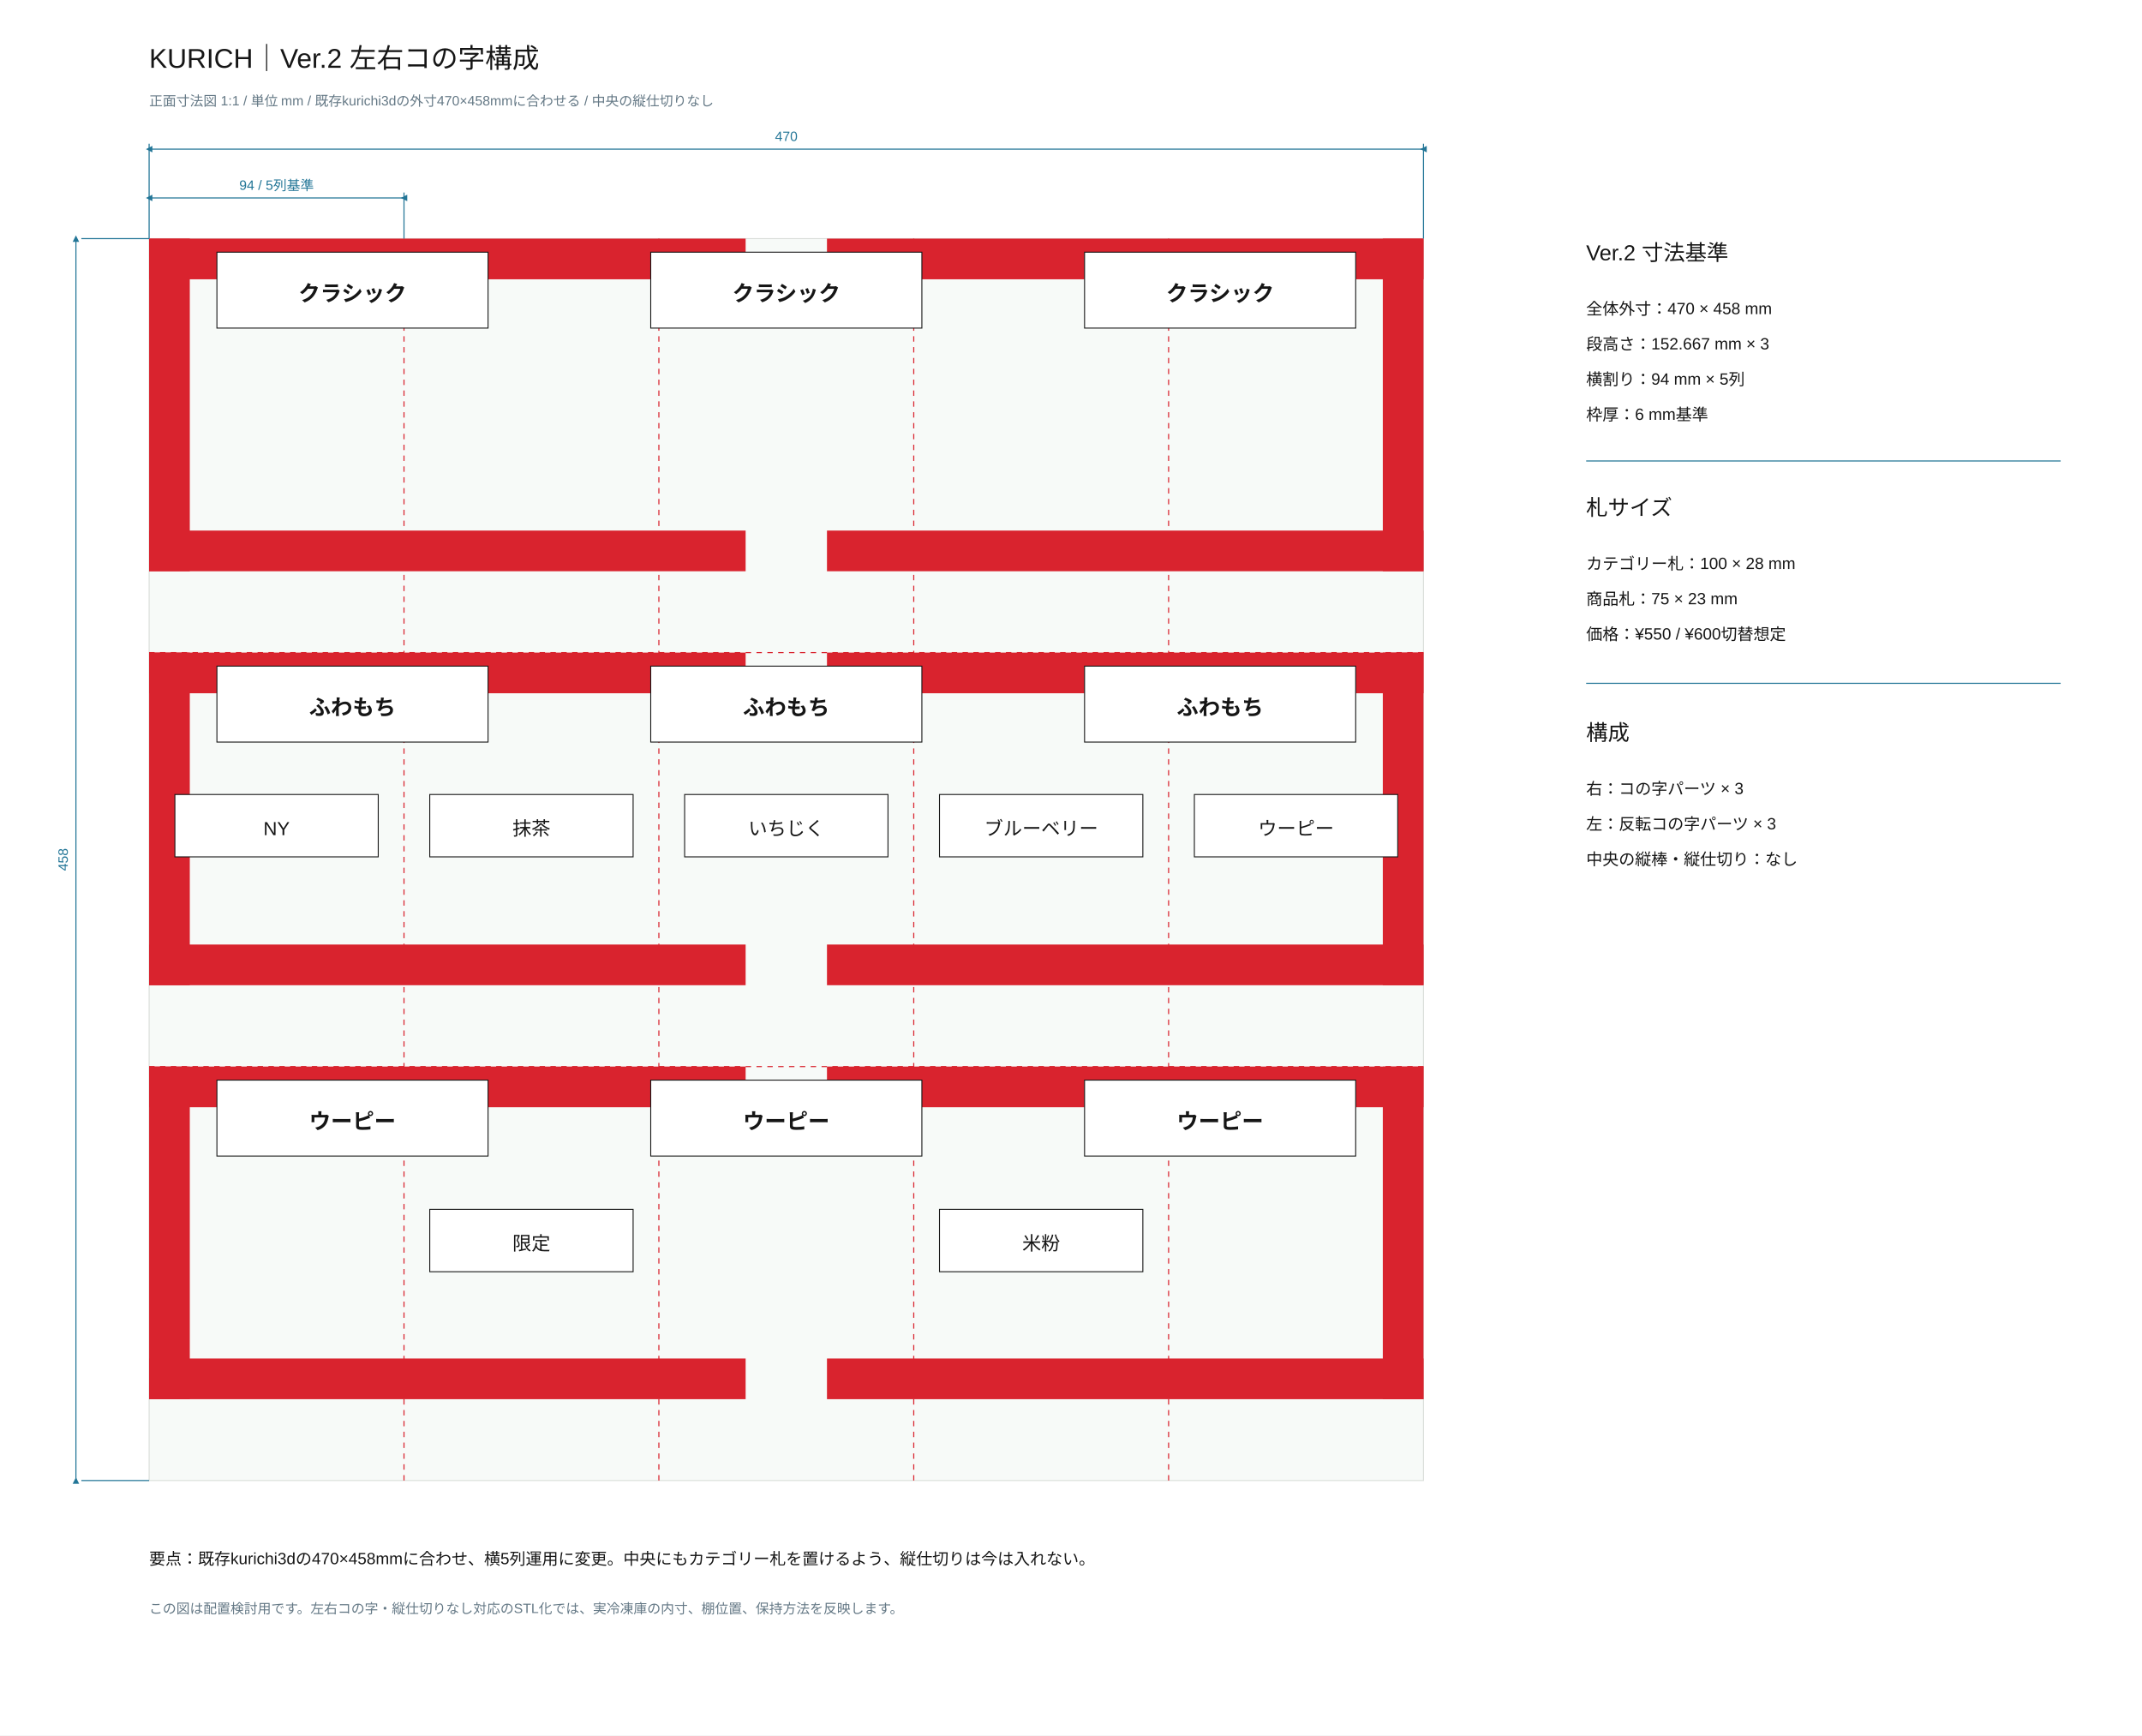
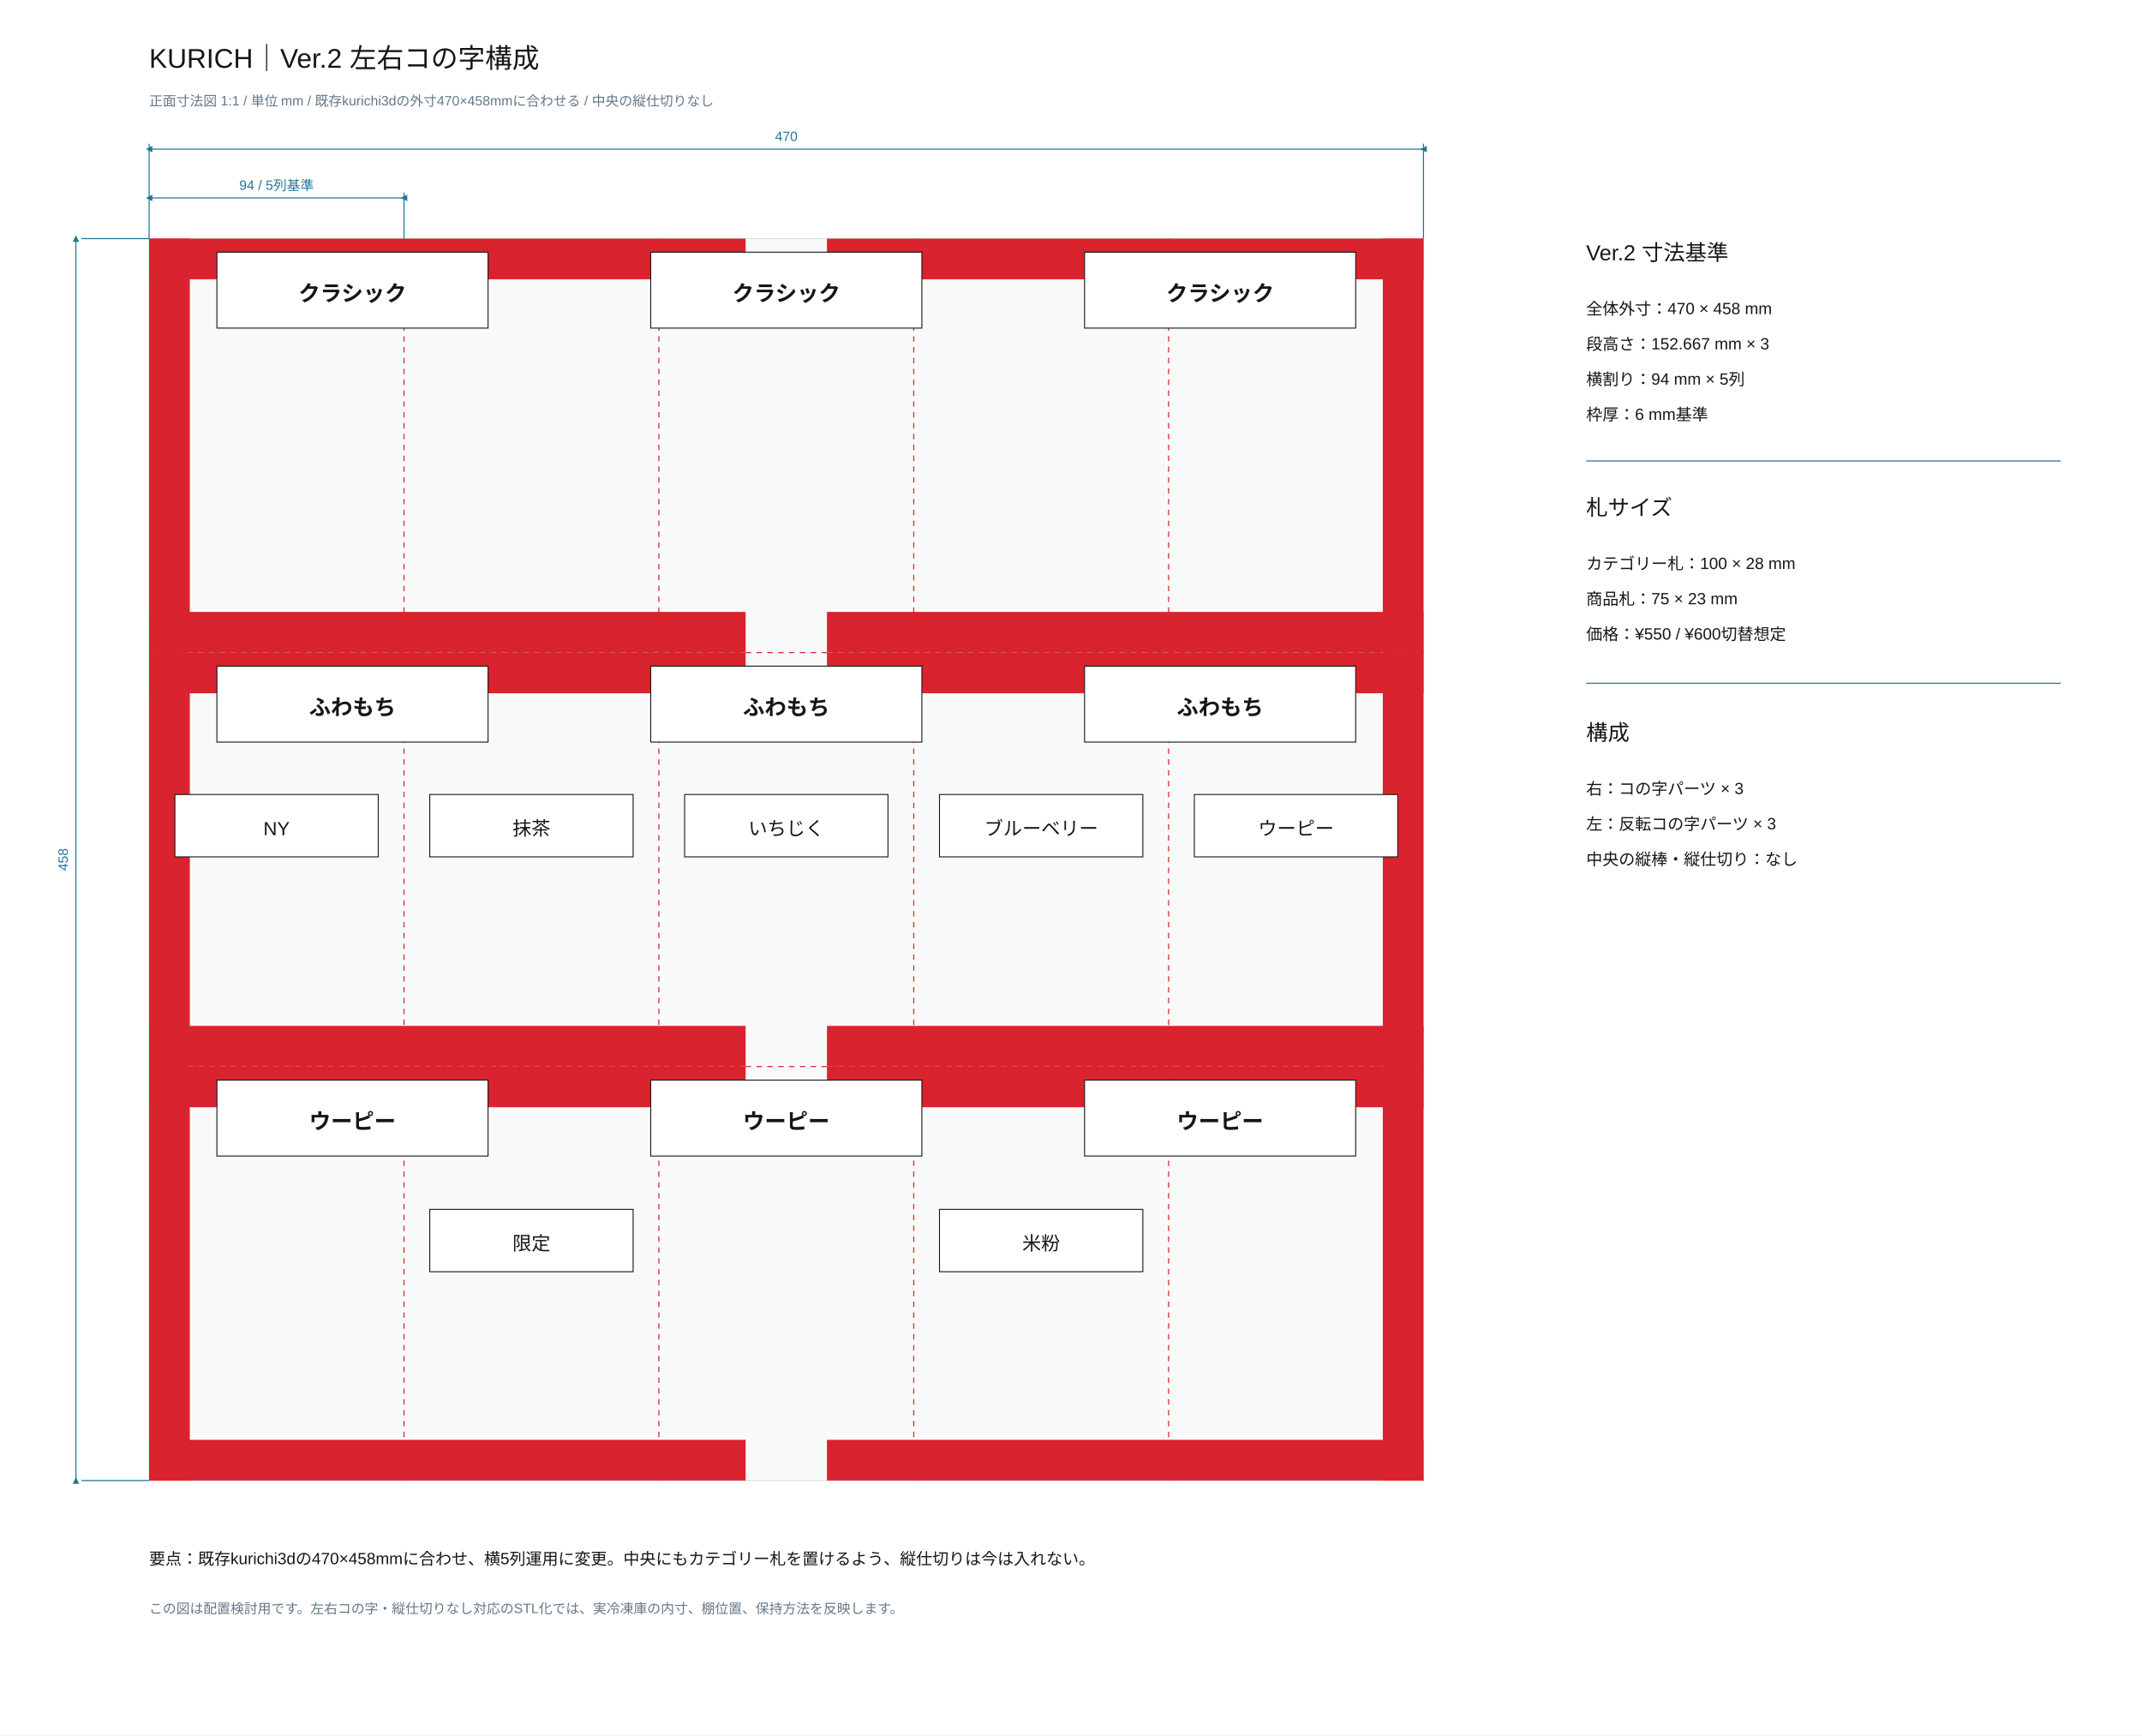
<svg xmlns="http://www.w3.org/2000/svg" width="790mm" height="640mm" viewBox="0 0 790 640" role="img" aria-labelledby="title desc">
  <rect width="790" height="640" fill="#fff" />
  <text x="55" y="25" font-size="10" fill="#161616" font-family="Hiragino Sans, Arial, sans-serif">KURICH｜Ver.2 左右コの字構成</text>
  <text x="55" y="39" font-size="5" fill="#647885" font-family="Hiragino Sans, Arial, sans-serif">正面寸法図 1:1 / 単位 mm / 既存kurichi3dの外寸470×458mmに合わせる / 中央の縦仕切りなし</text>
  <defs>
    <marker id="arrow" markerWidth="6" markerHeight="6" refX="3" refY="3" orient="auto">
      <path d="M0,3 L6,0 L6,6 Z" fill="#237697" />
    </marker>
  </defs>
  <g id="frame" transform="translate(55 88)">
    <rect x="0" y="0" width="470" height="458" fill="#f7faf8" stroke="#d9ddd9" stroke-width="0.35" />
    <g fill="#d9232e">
-       <rect x="0" y="0" width="15" height="122.667" />
+       <rect x="0" y="0" width="15" height="152.667" />
      <rect x="0" y="0" width="220" height="15" />
-       <rect x="0" y="107.667" width="220" height="15" />
-       <rect x="0" y="152.667" width="15" height="122.667" />
+       <rect x="0" y="137.667" width="220" height="15" />
+       <rect x="0" y="152.667" width="15" height="152.667" />
      <rect x="0" y="152.667" width="220" height="15" />
-       <rect x="0" y="260.334" width="220" height="15" />
-       <rect x="0" y="305.334" width="15" height="122.667" />
+       <rect x="0" y="290.334" width="220" height="15" />
+       <rect x="0" y="305.334" width="15" height="152.666" />
      <rect x="0" y="305.334" width="220" height="15" />
-       <rect x="0" y="413.001" width="220" height="15" />
-       <rect x="455" y="0" width="15" height="122.667" />
+       <rect x="0" y="443" width="220" height="15" />
+       <rect x="455" y="0" width="15" height="152.667" />
      <rect x="250" y="0" width="220" height="15" />
-       <rect x="250" y="107.667" width="220" height="15" />
-       <rect x="455" y="152.667" width="15" height="122.667" />
+       <rect x="250" y="137.667" width="220" height="15" />
+       <rect x="455" y="152.667" width="15" height="152.667" />
      <rect x="250" y="152.667" width="220" height="15" />
-       <rect x="250" y="260.334" width="220" height="15" />
-       <rect x="455" y="305.334" width="15" height="122.667" />
+       <rect x="250" y="290.334" width="220" height="15" />
+       <rect x="455" y="305.334" width="15" height="152.666" />
      <rect x="250" y="305.334" width="220" height="15" />
-       <rect x="250" y="413.001" width="220" height="15" />
+       <rect x="250" y="443" width="220" height="15" />
    </g>
    <g stroke="#d9232e" stroke-width="0.4" stroke-dasharray="2 2" fill="none">
      <path d="M0,152.667 L470,152.667" />
      <path d="M0,305.334 L470,305.334" />
      <path d="M94,0 L94,458" />
      <path d="M188,0 L188,458" />
      <path d="M282,0 L282,458" />
      <path d="M376,0 L376,458" />
    </g>
    <g font-family="Hiragino Sans, Arial, sans-serif" text-anchor="middle">
      <g font-size="8" font-weight="700" fill="#161616">
        <rect x="25" y="5" width="100" height="28" fill="#fff" stroke="#161616" stroke-width="0.35" />
        <text x="75" y="23">クラシック</text>
        <rect x="185" y="5" width="100" height="28" fill="#fff" stroke="#161616" stroke-width="0.35" />
        <text x="235" y="23">クラシック</text>
        <rect x="345" y="5" width="100" height="28" fill="#fff" stroke="#161616" stroke-width="0.35" />
        <text x="395" y="23">クラシック</text>
        <rect x="25" y="157.667" width="100" height="28" fill="#fff" stroke="#161616" stroke-width="0.35" />
        <text x="75" y="175.667">ふわもち</text>
        <rect x="185" y="157.667" width="100" height="28" fill="#fff" stroke="#161616" stroke-width="0.35" />
        <text x="235" y="175.667">ふわもち</text>
        <rect x="345" y="157.667" width="100" height="28" fill="#fff" stroke="#161616" stroke-width="0.35" />
        <text x="395" y="175.667">ふわもち</text>
        <rect x="25" y="310.334" width="100" height="28" fill="#fff" stroke="#161616" stroke-width="0.35" />
        <text x="75" y="328.334">ウーピー</text>
        <rect x="185" y="310.334" width="100" height="28" fill="#fff" stroke="#161616" stroke-width="0.35" />
        <text x="235" y="328.334">ウーピー</text>
        <rect x="345" y="310.334" width="100" height="28" fill="#fff" stroke="#161616" stroke-width="0.35" />
        <text x="395" y="328.334">ウーピー</text>
      </g>
      <g font-size="7" fill="#161616">
        <rect x="9.5" y="205" width="75" height="23" fill="#fff" stroke="#161616" stroke-width="0.35" />
        <text x="47" y="220">NY</text>
        <rect x="103.5" y="205" width="75" height="23" fill="#fff" stroke="#161616" stroke-width="0.35" />
        <text x="141" y="220">抹茶</text>
        <rect x="197.5" y="205" width="75" height="23" fill="#fff" stroke="#161616" stroke-width="0.35" />
        <text x="235" y="220">いちじく</text>
        <rect x="291.5" y="205" width="75" height="23" fill="#fff" stroke="#161616" stroke-width="0.35" />
        <text x="329" y="220">ブルーベリー</text>
        <rect x="385.5" y="205" width="75" height="23" fill="#fff" stroke="#161616" stroke-width="0.35" />
        <text x="423" y="220">ウーピー</text>
        <rect x="103.5" y="358" width="75" height="23" fill="#fff" stroke="#161616" stroke-width="0.35" />
        <text x="141" y="373">限定</text>
        <rect x="291.5" y="358" width="75" height="23" fill="#fff" stroke="#161616" stroke-width="0.35" />
        <text x="329" y="373">米粉</text>
      </g>
    </g>
  </g>
  <g stroke="#237697" stroke-width="0.4" fill="none" marker-start="url(#arrow)" marker-end="url(#arrow)">
    <path d="M55,55 L525,55" />
    <path d="M28,88 L28,546" />
    <path d="M55,73 L149,73" />
  </g>
  <g stroke="#237697" stroke-width="0.4" fill="none">
    <path d="M55,88 L55,53" />
    <path d="M525,88 L525,53" />
    <path d="M55,88 L30,88" />
    <path d="M55,546 L30,546" />
    <path d="M149,88 L149,71" />
  </g>
  <g font-family="Hiragino Sans, Arial, sans-serif" fill="#237697" font-size="5" text-anchor="middle">
    <text x="290" y="52">470</text>
    <text transform="translate(25,317) rotate(-90)">458</text>
    <text x="102" y="70">94 / 5列基準</text>
  </g>
  <g font-family="Hiragino Sans, Arial, sans-serif" fill="#161616" font-size="6">
    <text x="585" y="96" font-size="8">Ver.2 寸法基準</text>
    <text x="585" y="116">全体外寸：470 × 458 mm</text>
    <text x="585" y="129">段高さ：152.667 mm × 3</text>
    <text x="585" y="142">横割り：94 mm × 5列</text>
    <text x="585" y="155">枠厚：6 mm基準</text>
    <path d="M585,170 L760,170" stroke="#237697" stroke-width="0.4" />
    <text x="585" y="190" font-size="8">札サイズ</text>
    <text x="585" y="210">カテゴリー札：100 × 28 mm</text>
    <text x="585" y="223">商品札：75 × 23 mm</text>
    <text x="585" y="236">価格：¥550 / ¥600切替想定</text>
    <path d="M585,252 L760,252" stroke="#237697" stroke-width="0.4" />
    <text x="585" y="273" font-size="8">構成</text>
    <text x="585" y="293">右：コの字パーツ × 3</text>
    <text x="585" y="306">左：反転コの字パーツ × 3</text>
    <text x="585" y="319">中央の縦棒・縦仕切り：なし</text>
  </g>
  <text x="55" y="577" font-size="6" fill="#161616" font-family="Hiragino Sans, Arial, sans-serif">要点：既存kurichi3dの470×458mmに合わせ、横5列運用に変更。中央にもカテゴリー札を置けるよう、縦仕切りは今は入れない。</text>
  <text x="55" y="595" font-size="5" fill="#647885" font-family="Hiragino Sans, Arial, sans-serif">この図は配置検討用です。左右コの字・縦仕切りなし対応のSTL化では、実冷凍庫の内寸、棚位置、保持方法を反映します。</text>
</svg>
